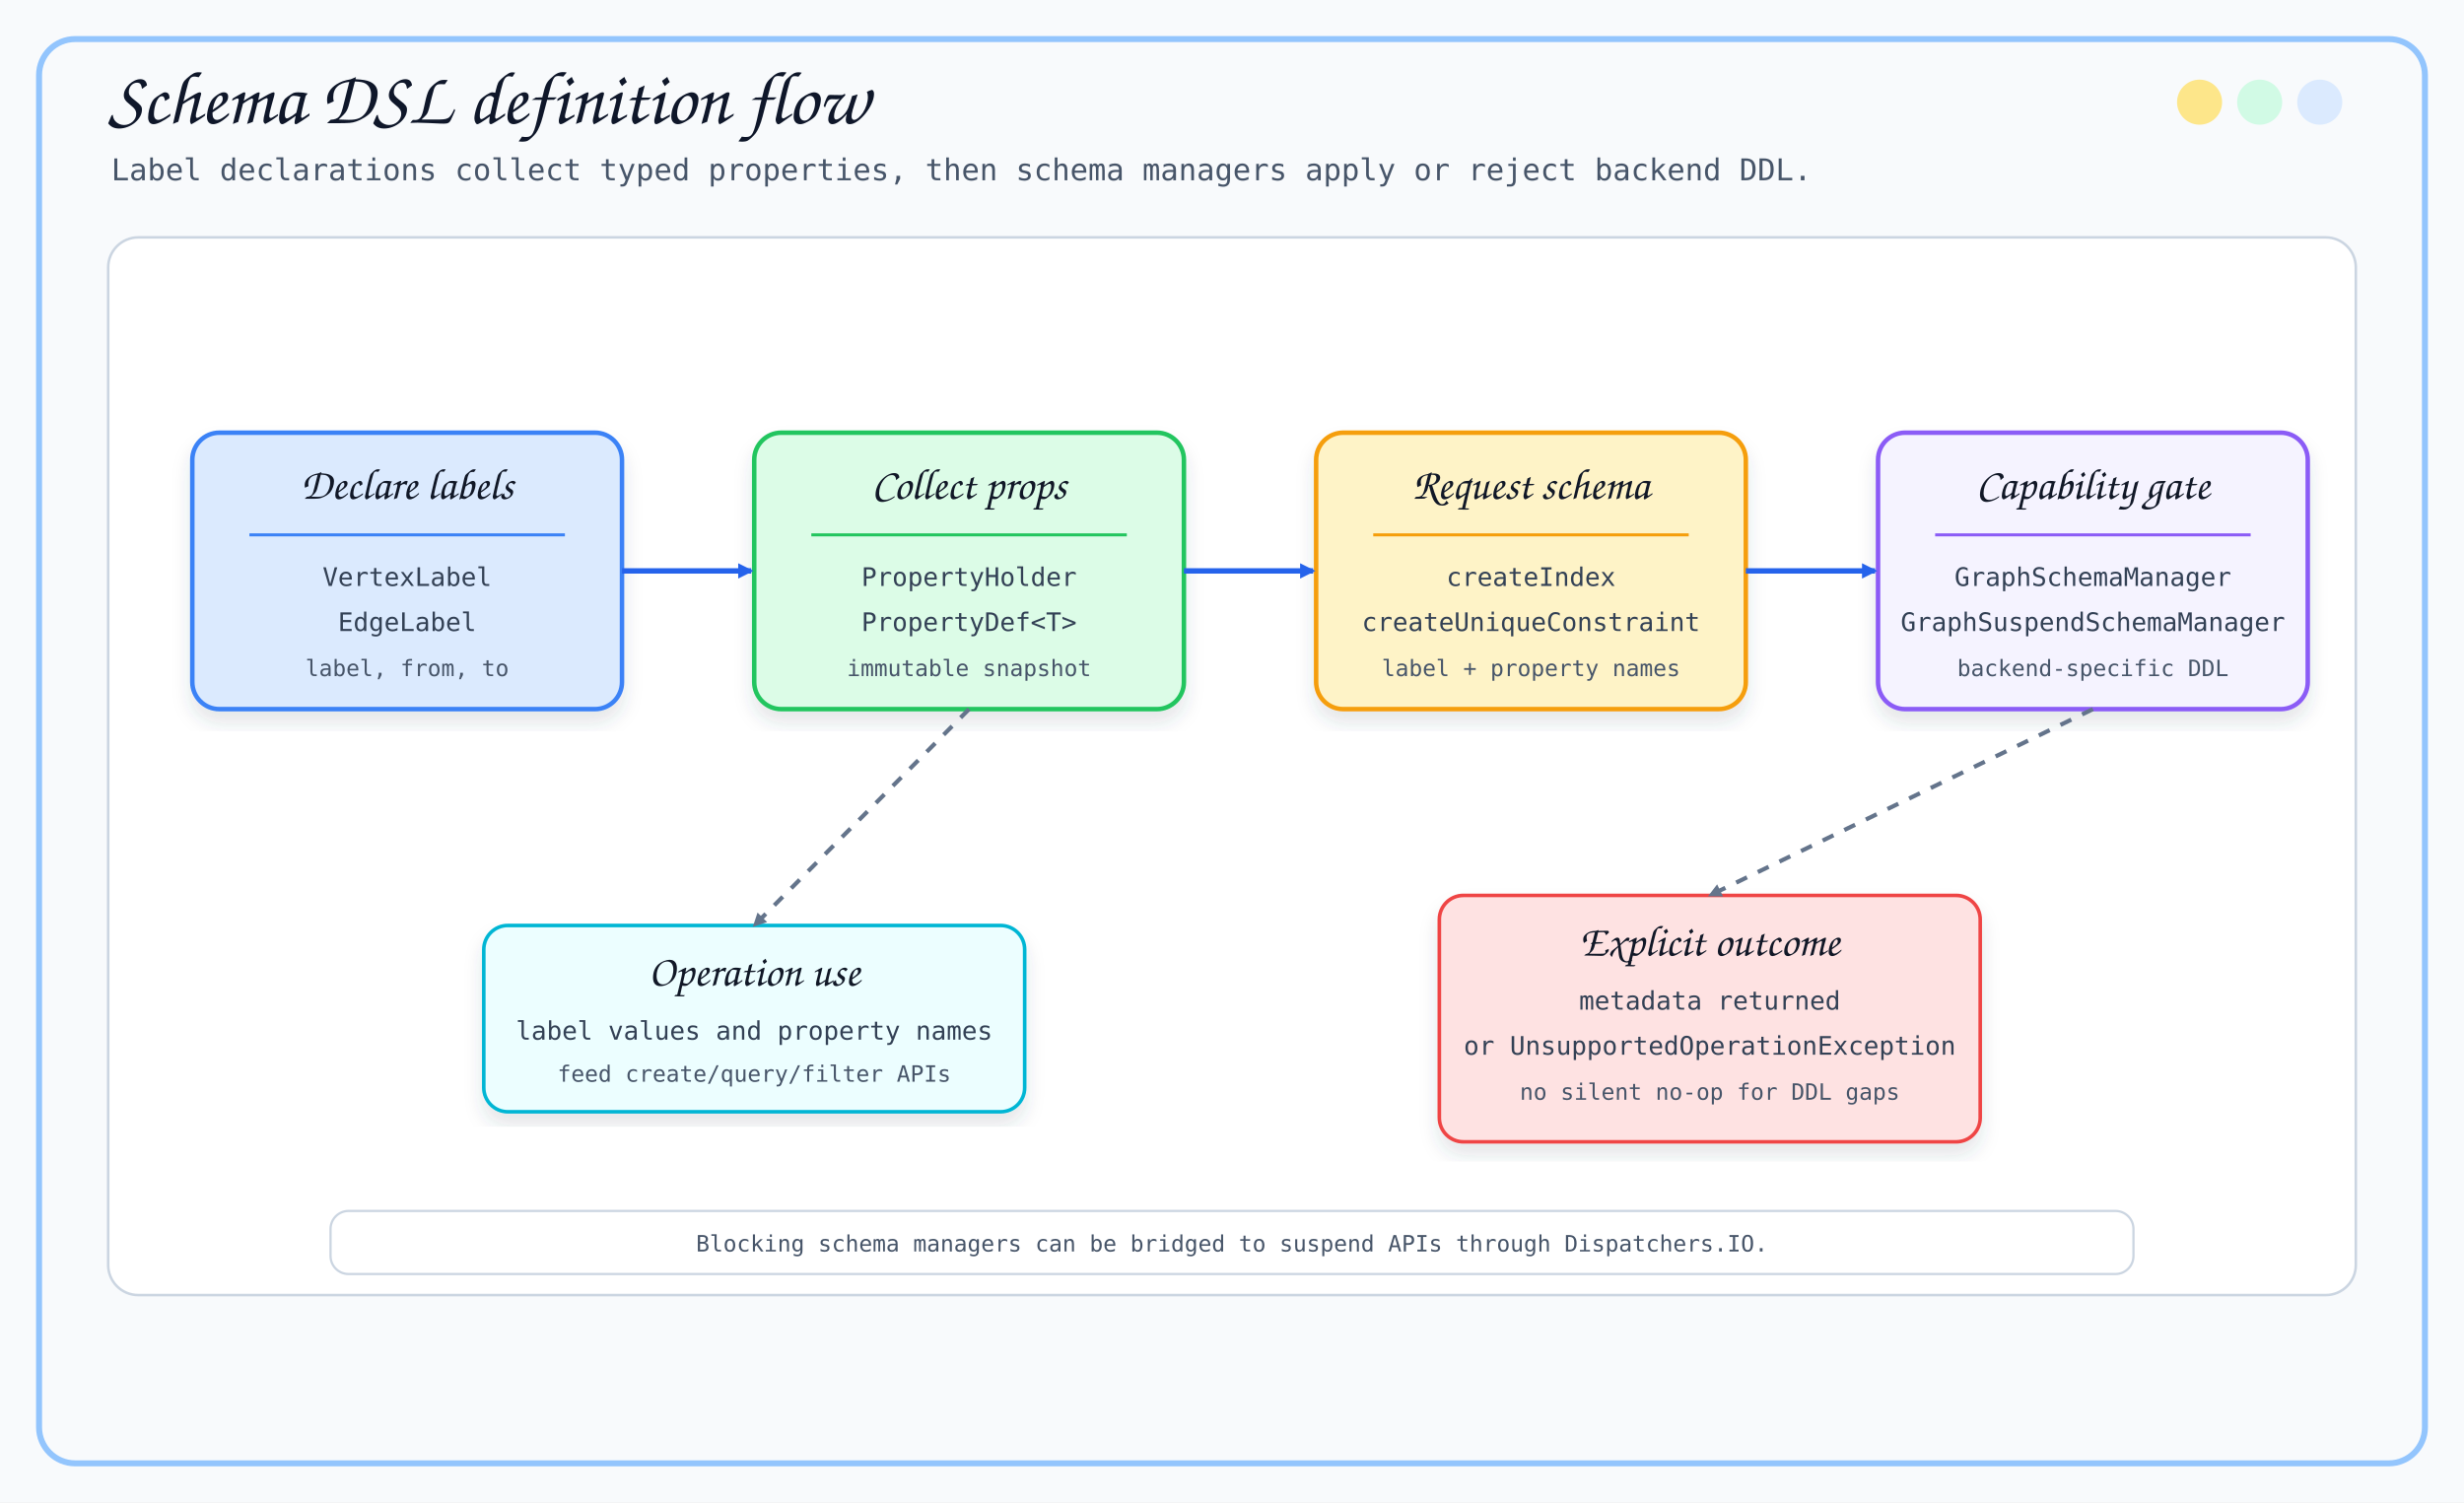
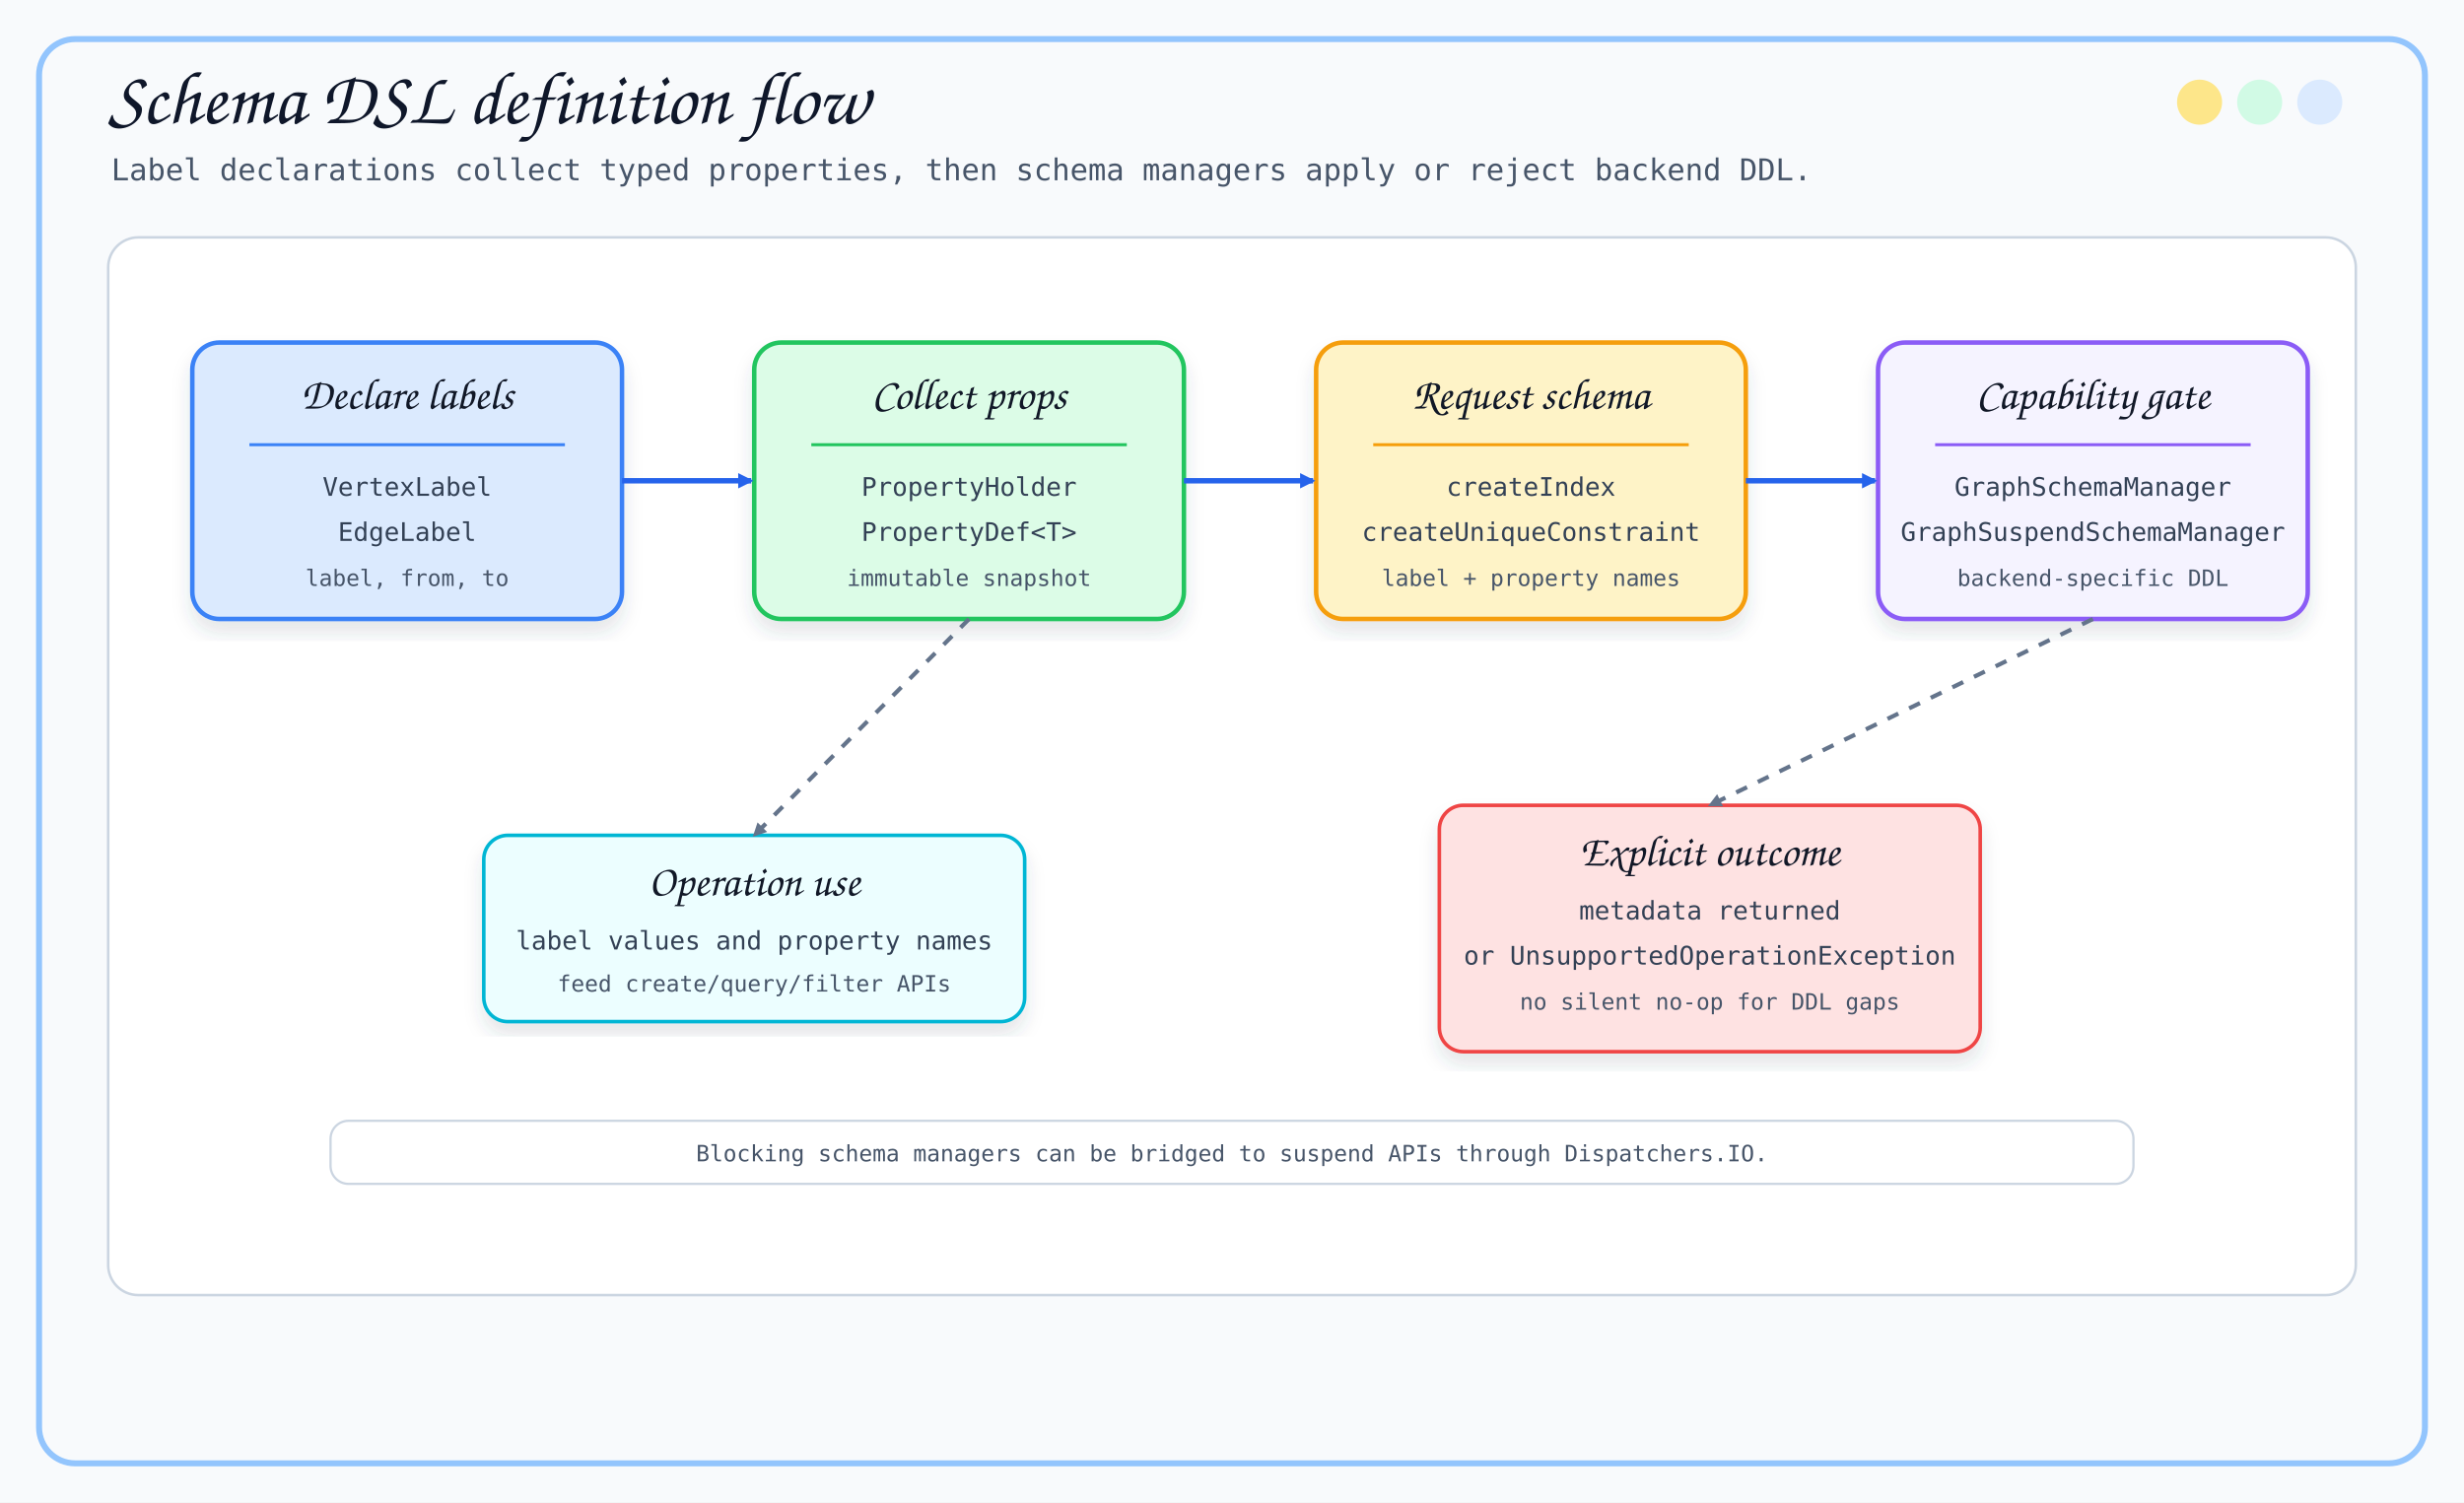
<svg xmlns="http://www.w3.org/2000/svg" width="1640" height="1000" viewBox="0 0 1640 1000">
  <defs>
    <filter id="shadow" x="-8%" y="-8%" width="116%" height="116%">
      <feDropShadow dx="0" dy="8" stdDeviation="6" flood-color="#334155" flood-opacity="0.13" />
    </filter>
    <marker id="arrow" viewBox="0 0 10 10" refX="8.5" refY="5" markerWidth="10.2" markerHeight="10.2" markerUnits="userSpaceOnUse" orient="auto">
      <path d="M 0 0 L 10 5 L 0 10 z" fill="#2563EB" />
    </marker>
    <marker id="softArrow" viewBox="0 0 10 10" refX="8.5" refY="5" markerWidth="9.0" markerHeight="9.0" markerUnits="userSpaceOnUse" orient="auto">
      <path d="M 0 0 L 10 5 L 0 10 z" fill="#64748B" />
    </marker>
  </defs>
  <style>
    .title { font-family: 'Architects Daughter', cursive; font-size: 50px; fill: #0F172A; }
    .subtitle { font-family: 'Comic Mono', monospace; font-size: 20px; fill: #475569; }
    .stepTitle { font-family: 'Architects Daughter', cursive; font-size: 29px; fill: #111827; }
    .body { font-family: 'Comic Mono', monospace; font-size: 17px; fill: #334155; }
    .small { font-family: 'Comic Mono', monospace; font-size: 15px; fill: #475569; }
    .tiny { font-family: 'Comic Mono', monospace; font-size: 14px; fill: #64748B; }
    .panel { fill: #FFFFFF; stroke: #CBD5E1; stroke-width: 1.7; }
    .card { filter: url(#shadow); }
    .line { stroke: #2563EB; stroke-width: 3.6; fill: none; marker-end: url(#arrow); }
    .soft { stroke: #64748B; stroke-width: 2.8; stroke-dasharray: 8 8; fill: none; marker-end: url(#softArrow); }
  </style>
  <rect x="0" y="0" width="1640" height="1000" fill="#F8FAFC" />
  <rect x="26" y="26" width="1588" height="948" rx="24" fill="none" stroke="#93C5FD" stroke-width="4" />
  <circle cx="1544" cy="68" r="15" fill="#DBEAFE" />
  <circle cx="1504" cy="68" r="15" fill="#D1FAE5" />
  <circle cx="1464" cy="68" r="15" fill="#FDE68A" />
  <text x="72" y="82" class="title">Schema DSL definition flow</text>
  <text x="74" y="120" class="subtitle">Label declarations collect typed properties, then schema managers apply or reject backend DDL.</text>
  <rect x="72" y="158" width="1496" height="704" rx="20" class="panel" />
-   <rect x="128" y="288" width="286" height="184" rx="18" fill="#DBEAFE" stroke="#3B82F6" stroke-width="3" class="card" />
-   <text x="271" y="332" text-anchor="middle" class="stepTitle">Declare labels</text>
-   <line x1="166" y1="356" x2="376" y2="356" stroke="#3B82F6" stroke-width="2" />
-   <text x="271" y="390" text-anchor="middle" class="body">VertexLabel</text>
-   <text x="271" y="420" text-anchor="middle" class="body">EdgeLabel</text>
-   <text x="271" y="450" text-anchor="middle" class="small">label, from, to</text>
-   <rect x="502" y="288" width="286" height="184" rx="18" fill="#DCFCE7" stroke="#22C55E" stroke-width="3" class="card" />
-   <text x="645" y="332" text-anchor="middle" class="stepTitle">Collect props</text>
-   <line x1="540" y1="356" x2="750" y2="356" stroke="#22C55E" stroke-width="2" />
-   <text x="645" y="390" text-anchor="middle" class="body">PropertyHolder</text>
-   <text x="645" y="420" text-anchor="middle" class="body">PropertyDef&lt;T&gt;</text>
-   <text x="645" y="450" text-anchor="middle" class="small">immutable snapshot</text>
-   <rect x="876" y="288" width="286" height="184" rx="18" fill="#FEF3C7" stroke="#F59E0B" stroke-width="3" class="card" />
-   <text x="1019" y="332" text-anchor="middle" class="stepTitle">Request schema</text>
-   <line x1="914" y1="356" x2="1124" y2="356" stroke="#F59E0B" stroke-width="2" />
-   <text x="1019" y="390" text-anchor="middle" class="body">createIndex</text>
-   <text x="1019" y="420" text-anchor="middle" class="body">createUniqueConstraint</text>
-   <text x="1019" y="450" text-anchor="middle" class="small">label + property names</text>
-   <rect x="1250" y="288" width="286" height="184" rx="18" fill="#F5F3FF" stroke="#8B5CF6" stroke-width="3" class="card" />
-   <text x="1393" y="332" text-anchor="middle" class="stepTitle">Capability gate</text>
-   <line x1="1288" y1="356" x2="1498" y2="356" stroke="#8B5CF6" stroke-width="2" />
-   <text x="1393" y="390" text-anchor="middle" class="body">GraphSchemaManager</text>
-   <text x="1393" y="420" text-anchor="middle" class="body">GraphSuspendSchemaManager</text>
-   <text x="1393" y="450" text-anchor="middle" class="small">backend-specific DDL</text>
-   <path d="M 414 380 L 500 380" class="line" />
-   <path d="M 788 380 L 874 380" class="line" />
-   <path d="M 1162 380 L 1248 380" class="line" />
-   <rect x="322" y="616" width="360" height="124" rx="16" fill="#ECFEFF" stroke="#06B6D4" stroke-width="2.4" class="card" />
-   <text x="502" y="656" text-anchor="middle" class="stepTitle">Operation use</text>
-   <text x="502" y="692" text-anchor="middle" class="body">label values and property names</text>
-   <text x="502" y="720" text-anchor="middle" class="small">feed create/query/filter APIs</text>
-   <rect x="958" y="596" width="360" height="164" rx="16" fill="#FEE2E2" stroke="#EF4444" stroke-width="2.4" class="card" />
-   <text x="1138" y="636" text-anchor="middle" class="stepTitle">Explicit outcome</text>
-   <text x="1138" y="672" text-anchor="middle" class="body">metadata returned</text>
-   <text x="1138" y="702" text-anchor="middle" class="body">or UnsupportedOperationException</text>
-   <text x="1138" y="732" text-anchor="middle" class="small">no silent no-op for DDL gaps</text>
-   <path d="M 645 472 L 502 616" class="soft" />
-   <path d="M 1393 472 L 1138 596" class="soft" />
-   <rect x="220" y="806" width="1200" height="42" rx="12" fill="#FFFFFF" stroke="#CBD5E1" stroke-width="1.5" />
-   <text x="820" y="833" text-anchor="middle" class="small">Blocking schema managers can be bridged to suspend APIs through Dispatchers.IO.</text>
+   <rect x="128" y="228" width="286" height="184" rx="18" fill="#DBEAFE" stroke="#3B82F6" stroke-width="3" class="card" />
+   <text x="271" y="272" text-anchor="middle" class="stepTitle">Declare labels</text>
+   <line x1="166" y1="296" x2="376" y2="296" stroke="#3B82F6" stroke-width="2" />
+   <text x="271" y="330" text-anchor="middle" class="body">VertexLabel</text>
+   <text x="271" y="360" text-anchor="middle" class="body">EdgeLabel</text>
+   <text x="271" y="390" text-anchor="middle" class="small">label, from, to</text>
+   <rect x="502" y="228" width="286" height="184" rx="18" fill="#DCFCE7" stroke="#22C55E" stroke-width="3" class="card" />
+   <text x="645" y="272" text-anchor="middle" class="stepTitle">Collect props</text>
+   <line x1="540" y1="296" x2="750" y2="296" stroke="#22C55E" stroke-width="2" />
+   <text x="645" y="330" text-anchor="middle" class="body">PropertyHolder</text>
+   <text x="645" y="360" text-anchor="middle" class="body">PropertyDef&lt;T&gt;</text>
+   <text x="645" y="390" text-anchor="middle" class="small">immutable snapshot</text>
+   <rect x="876" y="228" width="286" height="184" rx="18" fill="#FEF3C7" stroke="#F59E0B" stroke-width="3" class="card" />
+   <text x="1019" y="272" text-anchor="middle" class="stepTitle">Request schema</text>
+   <line x1="914" y1="296" x2="1124" y2="296" stroke="#F59E0B" stroke-width="2" />
+   <text x="1019" y="330" text-anchor="middle" class="body">createIndex</text>
+   <text x="1019" y="360" text-anchor="middle" class="body">createUniqueConstraint</text>
+   <text x="1019" y="390" text-anchor="middle" class="small">label + property names</text>
+   <rect x="1250" y="228" width="286" height="184" rx="18" fill="#F5F3FF" stroke="#8B5CF6" stroke-width="3" class="card" />
+   <text x="1393" y="272" text-anchor="middle" class="stepTitle">Capability gate</text>
+   <line x1="1288" y1="296" x2="1498" y2="296" stroke="#8B5CF6" stroke-width="2" />
+   <text x="1393" y="330" text-anchor="middle" class="body">GraphSchemaManager</text>
+   <text x="1393" y="360" text-anchor="middle" class="body">GraphSuspendSchemaManager</text>
+   <text x="1393" y="390" text-anchor="middle" class="small">backend-specific DDL</text>
+   <path d="M 414 320 L 500 320" class="line" />
+   <path d="M 788 320 L 874 320" class="line" />
+   <path d="M 1162 320 L 1248 320" class="line" />
+   <rect x="322" y="556" width="360" height="124" rx="16" fill="#ECFEFF" stroke="#06B6D4" stroke-width="2.4" class="card" />
+   <text x="502" y="596" text-anchor="middle" class="stepTitle">Operation use</text>
+   <text x="502" y="632" text-anchor="middle" class="body">label values and property names</text>
+   <text x="502" y="660" text-anchor="middle" class="small">feed create/query/filter APIs</text>
+   <rect x="958" y="536" width="360" height="164" rx="16" fill="#FEE2E2" stroke="#EF4444" stroke-width="2.4" class="card" />
+   <text x="1138" y="576" text-anchor="middle" class="stepTitle">Explicit outcome</text>
+   <text x="1138" y="612" text-anchor="middle" class="body">metadata returned</text>
+   <text x="1138" y="642" text-anchor="middle" class="body">or UnsupportedOperationException</text>
+   <text x="1138" y="672" text-anchor="middle" class="small">no silent no-op for DDL gaps</text>
+   <path d="M 645 412 L 502 556" class="soft" />
+   <path d="M 1393 412 L 1138 536" class="soft" />
+   <rect x="220" y="746" width="1200" height="42" rx="12" fill="#FFFFFF" stroke="#CBD5E1" stroke-width="1.5" />
+   <text x="820" y="773" text-anchor="middle" class="small">Blocking schema managers can be bridged to suspend APIs through Dispatchers.IO.</text>
</svg>
